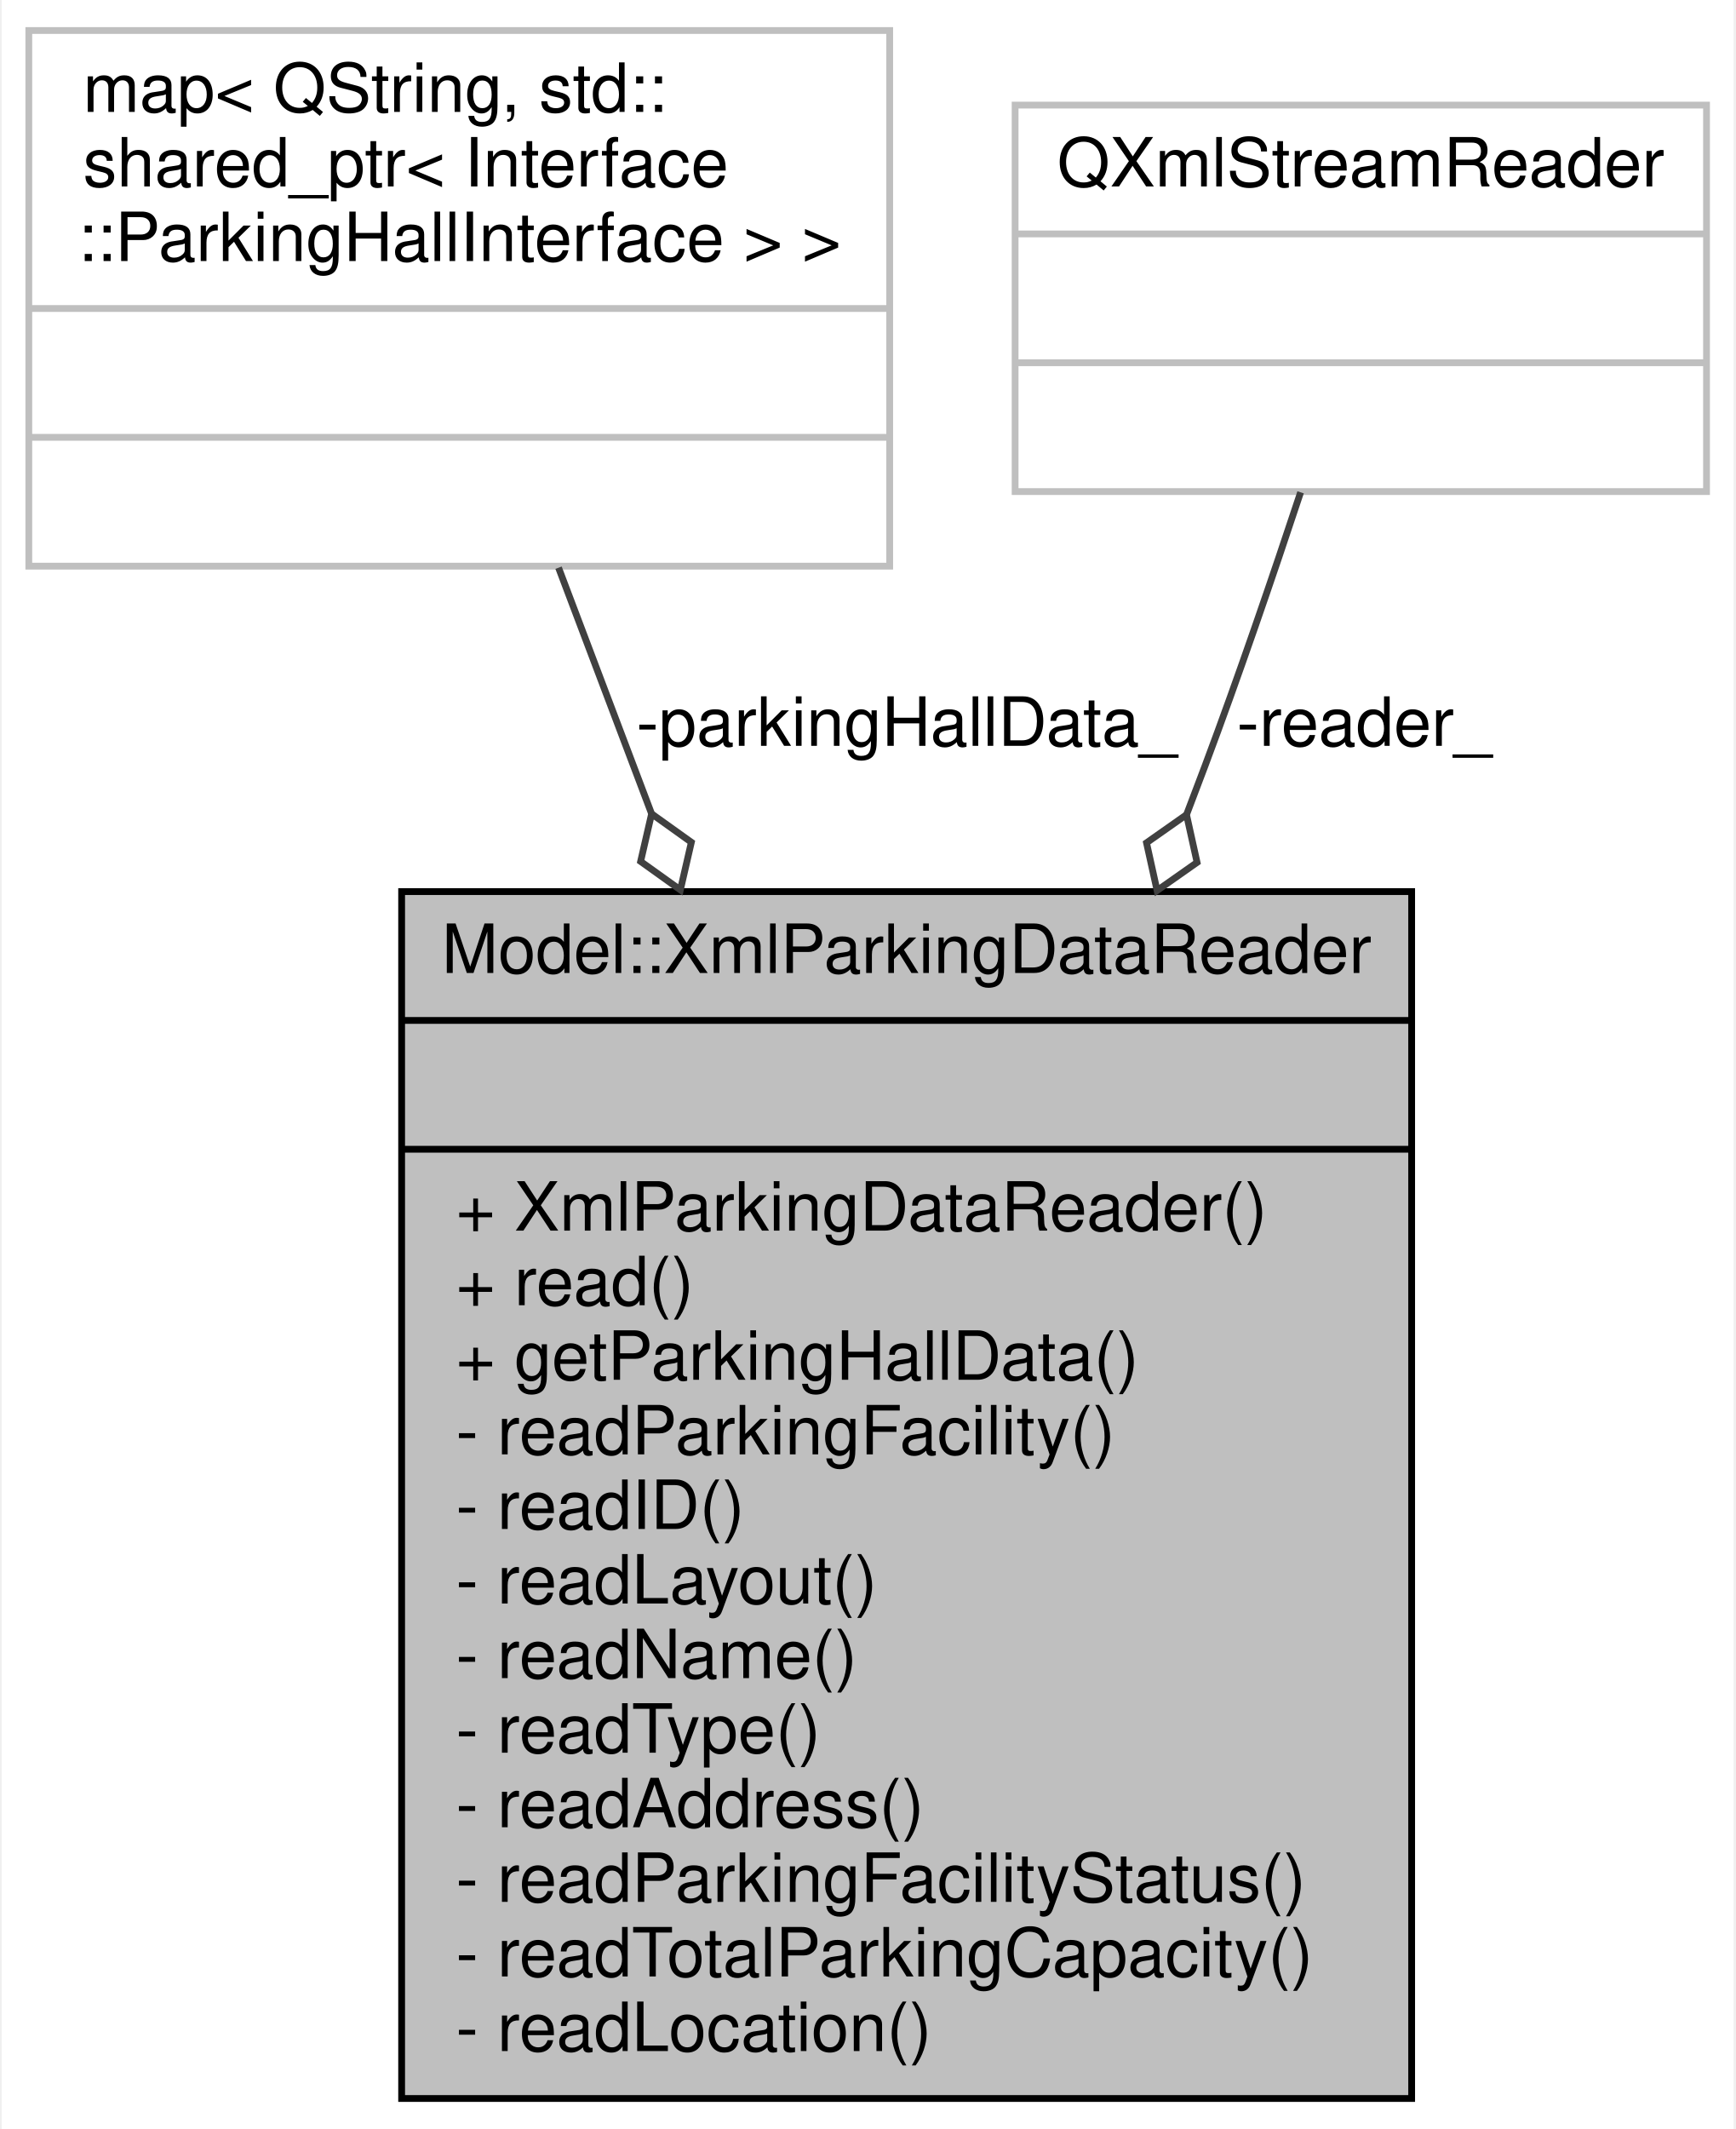
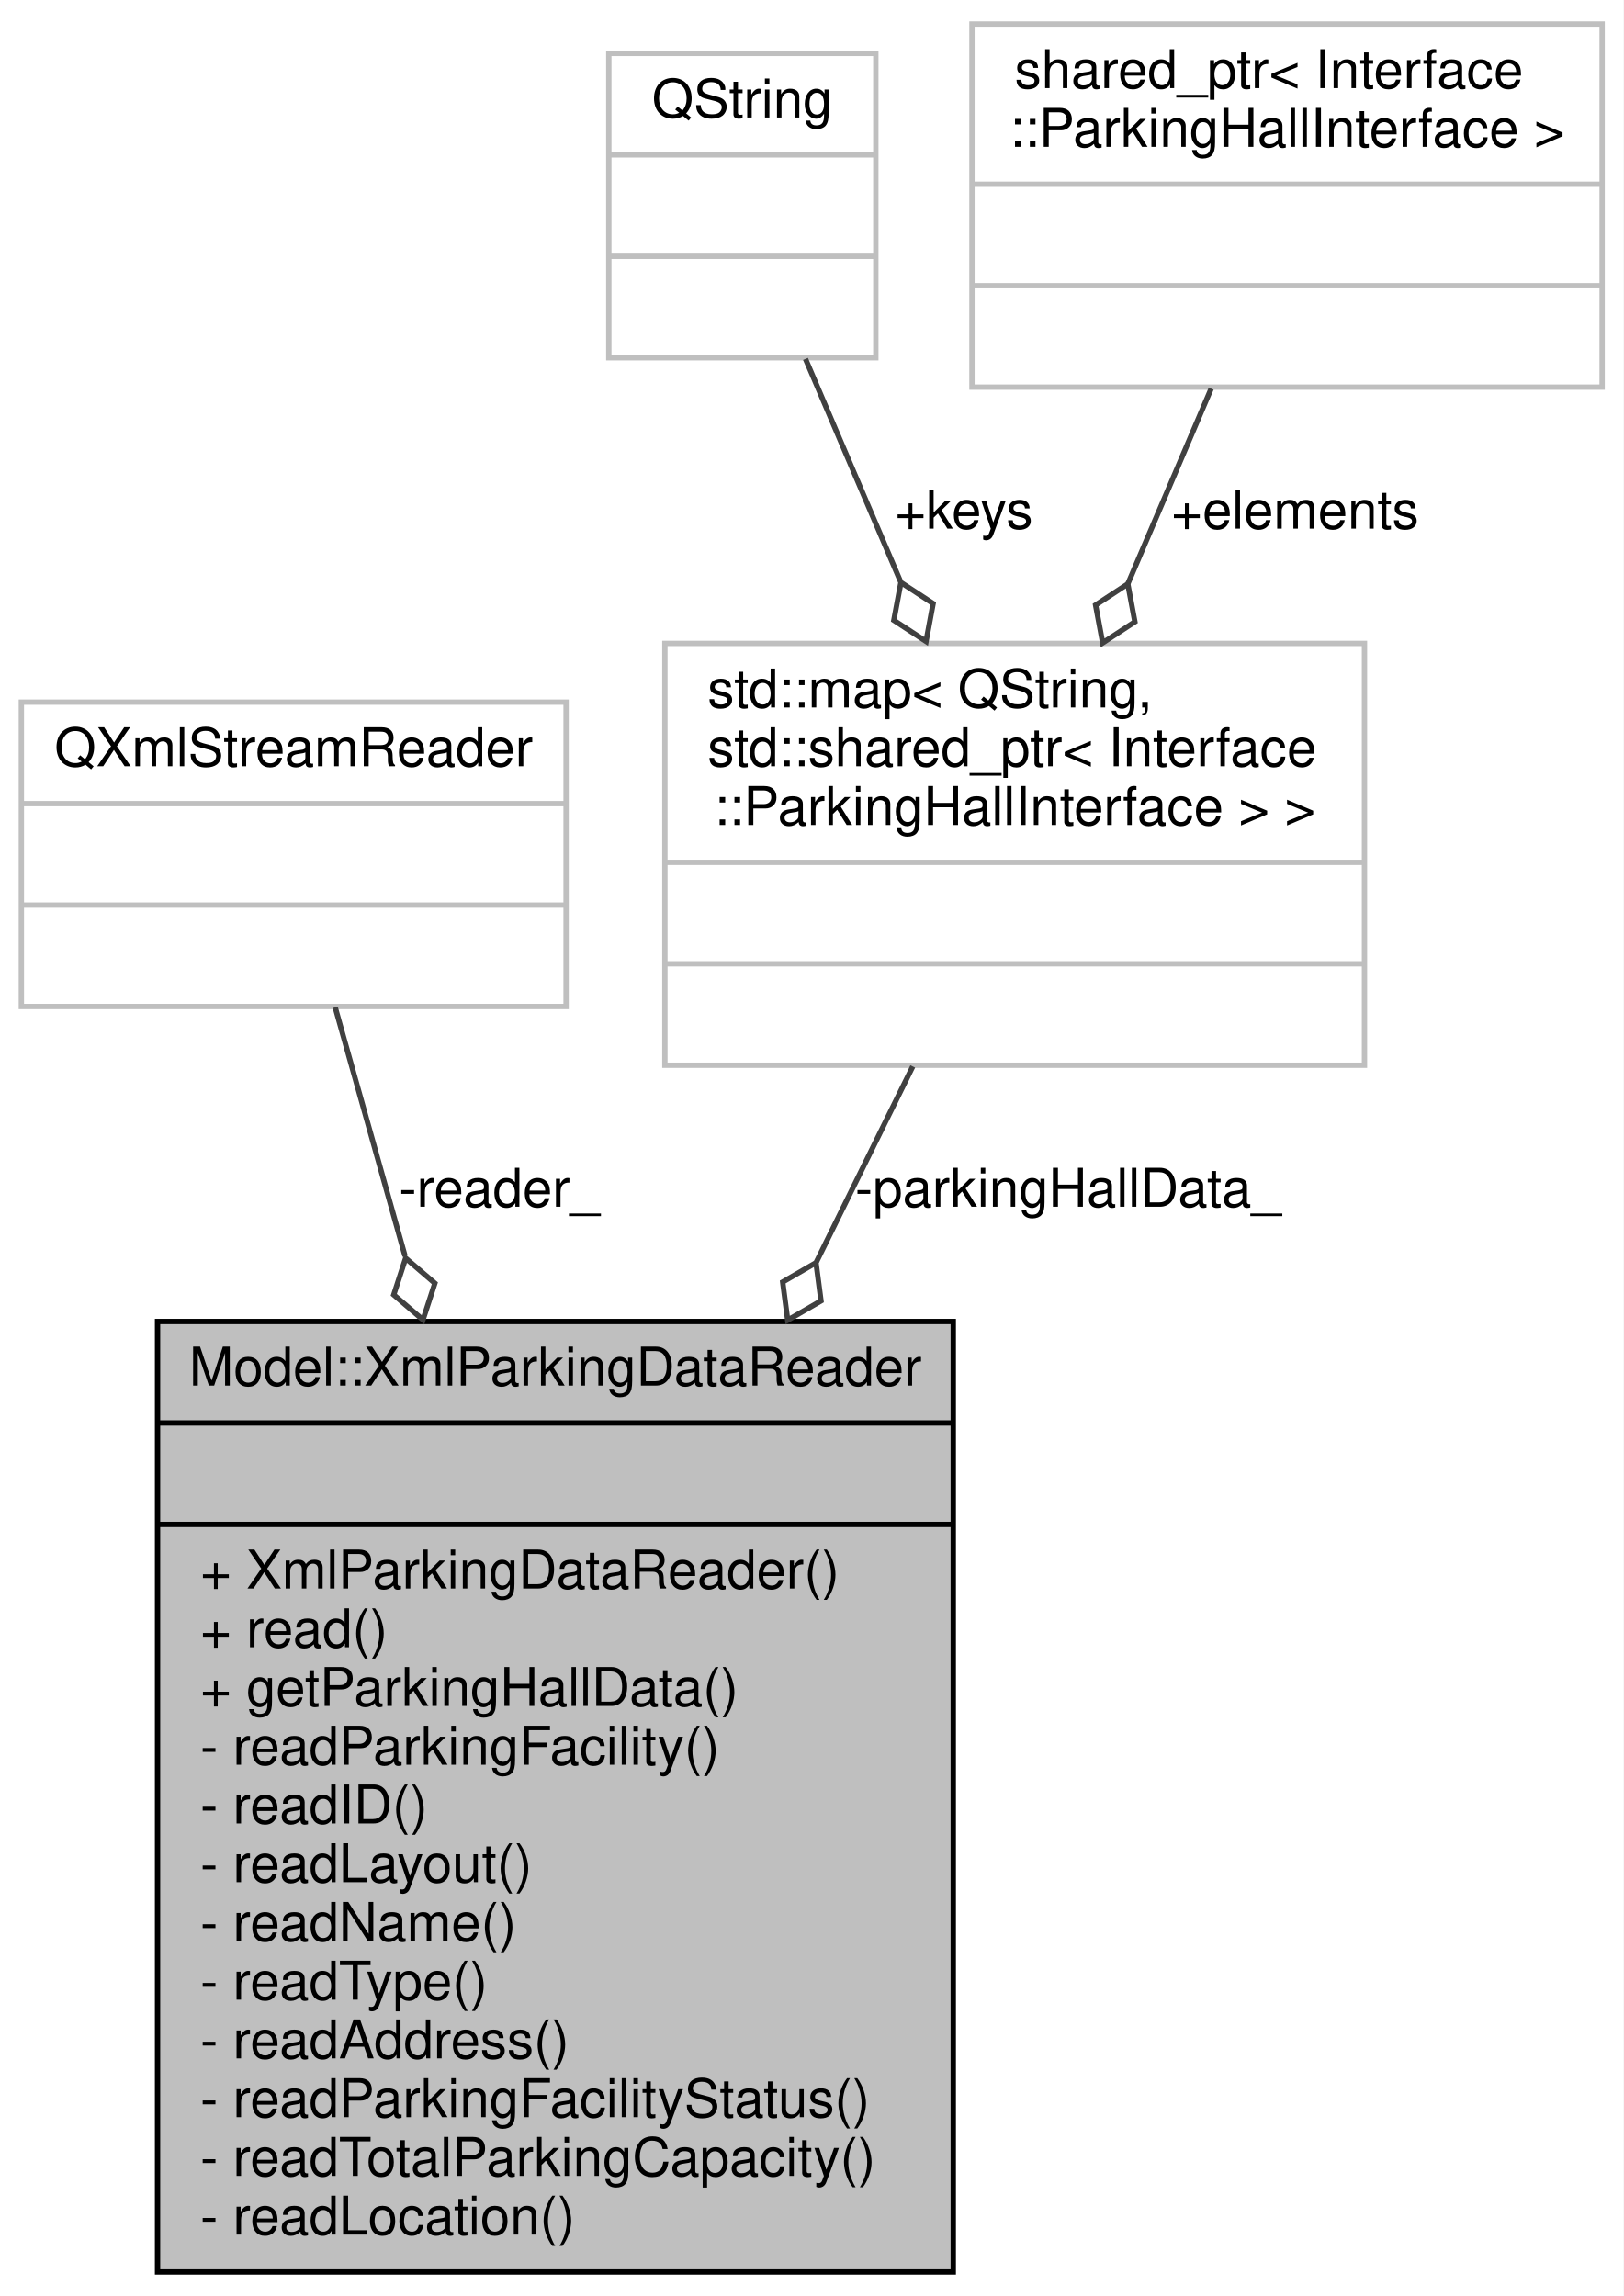
- <svg xmlns="http://www.w3.org/2000/svg" width="256pt" height="314pt" viewBox="0.00 0.00 255.50 314.00">
-   <g id="graph0" class="graph" transform="scale(1 1) rotate(0) translate(4 310)">
-     <polygon fill="white" stroke="none" points="-4,4 -4,-310 251.5,-310 251.5,4 -4,4" />
+ <svg xmlns="http://www.w3.org/2000/svg" width="304pt" height="430pt" viewBox="0.00 0.00 304.00 430.00">
+   <g id="graph0" class="graph" transform="scale(1 1) rotate(0) translate(4 426)">
+     <polygon fill="white" stroke="none" points="-4,4 -4,-426 300,-426 300,4 -4,4" />
    <g id="node1" class="node">
-       <polygon fill="#bfbfbf" stroke="black" points="55,-0.5 55,-178.5 204,-178.5 204,-0.5 55,-0.5" />
-       <text text-anchor="middle" x="129.5" y="-166.5" font-family="Helvetica,sans-Serif" font-size="10.00">Model::XmlParkingDataReader</text>
-       <polyline fill="none" stroke="black" points="55,-159.5 204,-159.5 " />
-       <text text-anchor="middle" x="129.5" y="-147.5" font-family="Helvetica,sans-Serif" font-size="10.00"> </text>
-       <polyline fill="none" stroke="black" points="55,-140.5 204,-140.5 " />
-       <text text-anchor="start" x="63" y="-128.5" font-family="Helvetica,sans-Serif" font-size="10.00">+ XmlParkingDataReader()</text>
-       <text text-anchor="start" x="63" y="-117.5" font-family="Helvetica,sans-Serif" font-size="10.00">+ read()</text>
-       <text text-anchor="start" x="63" y="-106.5" font-family="Helvetica,sans-Serif" font-size="10.00">+ getParkingHallData()</text>
-       <text text-anchor="start" x="63" y="-95.5" font-family="Helvetica,sans-Serif" font-size="10.00">- readParkingFacility()</text>
-       <text text-anchor="start" x="63" y="-84.5" font-family="Helvetica,sans-Serif" font-size="10.00">- readID()</text>
-       <text text-anchor="start" x="63" y="-73.5" font-family="Helvetica,sans-Serif" font-size="10.00">- readLayout()</text>
-       <text text-anchor="start" x="63" y="-62.5" font-family="Helvetica,sans-Serif" font-size="10.00">- readName()</text>
-       <text text-anchor="start" x="63" y="-51.5" font-family="Helvetica,sans-Serif" font-size="10.00">- readType()</text>
-       <text text-anchor="start" x="63" y="-40.5" font-family="Helvetica,sans-Serif" font-size="10.00">- readAddress()</text>
-       <text text-anchor="start" x="63" y="-29.5" font-family="Helvetica,sans-Serif" font-size="10.00">- readParkingFacilityStatus()</text>
-       <text text-anchor="start" x="63" y="-18.5" font-family="Helvetica,sans-Serif" font-size="10.00">- readTotalParkingCapacity()</text>
-       <text text-anchor="start" x="63" y="-7.5" font-family="Helvetica,sans-Serif" font-size="10.00">- readLocation()</text>
+       <polygon fill="#bfbfbf" stroke="black" points="25.5,-0.5 25.5,-178.5 174.5,-178.5 174.5,-0.5 25.5,-0.5" />
+       <text text-anchor="middle" x="100" y="-166.5" font-family="Helvetica,sans-Serif" font-size="10.00">Model::XmlParkingDataReader</text>
+       <polyline fill="none" stroke="black" points="25.5,-159.5 174.5,-159.5 " />
+       <text text-anchor="middle" x="100" y="-147.5" font-family="Helvetica,sans-Serif" font-size="10.00"> </text>
+       <polyline fill="none" stroke="black" points="25.5,-140.5 174.5,-140.5 " />
+       <text text-anchor="start" x="33.5" y="-128.5" font-family="Helvetica,sans-Serif" font-size="10.00">+ XmlParkingDataReader()</text>
+       <text text-anchor="start" x="33.5" y="-117.5" font-family="Helvetica,sans-Serif" font-size="10.00">+ read()</text>
+       <text text-anchor="start" x="33.5" y="-106.5" font-family="Helvetica,sans-Serif" font-size="10.00">+ getParkingHallData()</text>
+       <text text-anchor="start" x="33.5" y="-95.5" font-family="Helvetica,sans-Serif" font-size="10.00">- readParkingFacility()</text>
+       <text text-anchor="start" x="33.5" y="-84.5" font-family="Helvetica,sans-Serif" font-size="10.00">- readID()</text>
+       <text text-anchor="start" x="33.5" y="-73.5" font-family="Helvetica,sans-Serif" font-size="10.00">- readLayout()</text>
+       <text text-anchor="start" x="33.5" y="-62.5" font-family="Helvetica,sans-Serif" font-size="10.00">- readName()</text>
+       <text text-anchor="start" x="33.5" y="-51.5" font-family="Helvetica,sans-Serif" font-size="10.00">- readType()</text>
+       <text text-anchor="start" x="33.5" y="-40.5" font-family="Helvetica,sans-Serif" font-size="10.00">- readAddress()</text>
+       <text text-anchor="start" x="33.5" y="-29.5" font-family="Helvetica,sans-Serif" font-size="10.00">- readParkingFacilityStatus()</text>
+       <text text-anchor="start" x="33.5" y="-18.5" font-family="Helvetica,sans-Serif" font-size="10.00">- readTotalParkingCapacity()</text>
+       <text text-anchor="start" x="33.5" y="-7.5" font-family="Helvetica,sans-Serif" font-size="10.00">- readLocation()</text>
    </g>
    <g id="node2" class="node">
-       <polygon fill="white" stroke="#bfbfbf" points="0,-226.5 0,-305.5 127,-305.5 127,-226.5 0,-226.5" />
-       <text text-anchor="start" x="8" y="-293.5" font-family="Helvetica,sans-Serif" font-size="10.00">map&lt; QString, std::</text>
-       <text text-anchor="start" x="8" y="-282.5" font-family="Helvetica,sans-Serif" font-size="10.00">shared_ptr&lt; Interface</text>
-       <text text-anchor="middle" x="63.5" y="-271.5" font-family="Helvetica,sans-Serif" font-size="10.00">::ParkingHallInterface &gt; &gt;</text>
-       <polyline fill="none" stroke="#bfbfbf" points="0,-264.5 127,-264.5 " />
-       <text text-anchor="middle" x="63.5" y="-252.5" font-family="Helvetica,sans-Serif" font-size="10.00"> </text>
-       <polyline fill="none" stroke="#bfbfbf" points="0,-245.5 127,-245.5 " />
-       <text text-anchor="middle" x="63.5" y="-233.5" font-family="Helvetica,sans-Serif" font-size="10.00"> </text>
+       <polygon fill="white" stroke="#bfbfbf" points="0,-237.5 0,-294.5 102,-294.5 102,-237.5 0,-237.5" />
+       <text text-anchor="middle" x="51" y="-282.5" font-family="Helvetica,sans-Serif" font-size="10.00">QXmlStreamReader</text>
+       <polyline fill="none" stroke="#bfbfbf" points="0,-275.5 102,-275.5 " />
+       <text text-anchor="middle" x="51" y="-263.5" font-family="Helvetica,sans-Serif" font-size="10.00"> </text>
+       <polyline fill="none" stroke="#bfbfbf" points="0,-256.5 102,-256.5 " />
+       <text text-anchor="middle" x="51" y="-244.5" font-family="Helvetica,sans-Serif" font-size="10.00"> </text>
    </g>
    <g id="edge1" class="edge">
-       <path fill="none" stroke="#404040" d="M78.147,-226.273C82.289,-215.323 86.996,-202.878 91.84,-190.071" />
-       <polygon fill="none" stroke="#404040" points="91.876,-189.976 90.257,-182.949 96.121,-178.752 97.74,-185.78 91.876,-189.976" />
-       <text text-anchor="middle" x="129.5" y="-200" font-family="Helvetica,sans-Serif" font-size="10.00"> -parkingHallData_</text>
+       <path fill="none" stroke="#404040" d="M58.764,-237.35C62.426,-224.31 67.043,-207.868 71.852,-190.743" />
+       <polygon fill="none" stroke="#404040" points="71.958,-190.365 69.729,-183.507 75.202,-178.811 77.431,-185.669 71.958,-190.365" />
+       <text text-anchor="middle" x="89.5" y="-200" font-family="Helvetica,sans-Serif" font-size="10.00"> -reader_</text>
    </g>
    <g id="node3" class="node">
-       <polygon fill="white" stroke="#bfbfbf" points="145.5,-237.5 145.5,-294.5 247.5,-294.5 247.5,-237.5 145.5,-237.5" />
-       <text text-anchor="middle" x="196.5" y="-282.5" font-family="Helvetica,sans-Serif" font-size="10.00">QXmlStreamReader</text>
-       <polyline fill="none" stroke="#bfbfbf" points="145.5,-275.5 247.5,-275.5 " />
-       <text text-anchor="middle" x="196.5" y="-263.5" font-family="Helvetica,sans-Serif" font-size="10.00"> </text>
-       <polyline fill="none" stroke="#bfbfbf" points="145.5,-256.5 247.5,-256.5 " />
-       <text text-anchor="middle" x="196.5" y="-244.5" font-family="Helvetica,sans-Serif" font-size="10.00"> </text>
+       <polygon fill="white" stroke="#bfbfbf" points="120.5,-226.5 120.5,-305.5 251.5,-305.5 251.5,-226.5 120.5,-226.5" />
+       <text text-anchor="start" x="128.5" y="-293.5" font-family="Helvetica,sans-Serif" font-size="10.00">std::map&lt; QString,</text>
+       <text text-anchor="start" x="128.5" y="-282.5" font-family="Helvetica,sans-Serif" font-size="10.00"> std::shared_ptr&lt; Interface</text>
+       <text text-anchor="middle" x="186" y="-271.5" font-family="Helvetica,sans-Serif" font-size="10.00">::ParkingHallInterface &gt; &gt;</text>
+       <polyline fill="none" stroke="#bfbfbf" points="120.5,-264.5 251.5,-264.5 " />
+       <text text-anchor="middle" x="186" y="-252.5" font-family="Helvetica,sans-Serif" font-size="10.00"> </text>
+       <polyline fill="none" stroke="#bfbfbf" points="120.5,-245.5 251.5,-245.5 " />
+       <text text-anchor="middle" x="186" y="-233.5" font-family="Helvetica,sans-Serif" font-size="10.00"> </text>
    </g>
    <g id="edge2" class="edge">
-       <path fill="none" stroke="#404040" d="M187.619,-237.393C183.508,-224.979 178.447,-210.185 173.5,-197 172.621,-194.659 171.724,-192.292 170.811,-189.908" />
-       <polygon fill="none" stroke="#404040" points="170.786,-189.844 164.886,-185.698 166.444,-178.657 172.344,-182.803 170.786,-189.844" />
-       <text text-anchor="middle" x="197" y="-200" font-family="Helvetica,sans-Serif" font-size="10.00"> -reader_</text>
+       <path fill="none" stroke="#404040" d="M166.914,-226.273C161.463,-215.212 155.26,-202.626 148.881,-189.683" />
+       <polygon fill="none" stroke="#404040" points="148.799,-189.516 142.559,-185.903 143.494,-178.752 149.734,-182.366 148.799,-189.516" />
+       <text text-anchor="middle" x="196" y="-200" font-family="Helvetica,sans-Serif" font-size="10.00"> -parkingHallData_</text>
+     </g>
+     <g id="node4" class="node">
+       <polygon fill="white" stroke="#bfbfbf" points="110,-359 110,-416 160,-416 160,-359 110,-359" />
+       <text text-anchor="middle" x="135" y="-404" font-family="Helvetica,sans-Serif" font-size="10.00">QString</text>
+       <polyline fill="none" stroke="#bfbfbf" points="110,-397 160,-397 " />
+       <text text-anchor="middle" x="135" y="-385" font-family="Helvetica,sans-Serif" font-size="10.00"> </text>
+       <polyline fill="none" stroke="#bfbfbf" points="110,-378 160,-378 " />
+       <text text-anchor="middle" x="135" y="-366" font-family="Helvetica,sans-Serif" font-size="10.00"> </text>
+     </g>
+     <g id="edge3" class="edge">
+       <path fill="none" stroke="#404040" d="M146.829,-358.784C152.122,-346.38 158.532,-331.36 164.62,-317.095" />
+       <polygon fill="none" stroke="#404040" points="164.696,-316.918 163.372,-309.829 169.407,-305.881 170.73,-312.969 164.696,-316.918" />
+       <text text-anchor="middle" x="176.5" y="-327" font-family="Helvetica,sans-Serif" font-size="10.00"> +keys</text>
+     </g>
+     <g id="node5" class="node">
+       <polygon fill="white" stroke="#bfbfbf" points="178,-353.5 178,-421.5 296,-421.5 296,-353.5 178,-353.5" />
+       <text text-anchor="start" x="186" y="-409.5" font-family="Helvetica,sans-Serif" font-size="10.00">shared_ptr&lt; Interface</text>
+       <text text-anchor="middle" x="237" y="-398.5" font-family="Helvetica,sans-Serif" font-size="10.00">::ParkingHallInterface &gt;</text>
+       <polyline fill="none" stroke="#bfbfbf" points="178,-391.5 296,-391.5 " />
+       <text text-anchor="middle" x="237" y="-379.5" font-family="Helvetica,sans-Serif" font-size="10.00"> </text>
+       <polyline fill="none" stroke="#bfbfbf" points="178,-372.5 296,-372.5 " />
+       <text text-anchor="middle" x="237" y="-360.5" font-family="Helvetica,sans-Serif" font-size="10.00"> </text>
+     </g>
+     <g id="edge4" class="edge">
+       <path fill="none" stroke="#404040" d="M222.794,-353.213C217.965,-341.897 212.458,-328.996 207.203,-316.681" />
+       <polygon fill="none" stroke="#404040" points="207.184,-316.637 201.15,-312.688 202.474,-305.6 208.508,-309.548 207.184,-316.637" />
+       <text text-anchor="middle" x="238.5" y="-327" font-family="Helvetica,sans-Serif" font-size="10.00"> +elements</text>
    </g>
  </g>
</svg>
